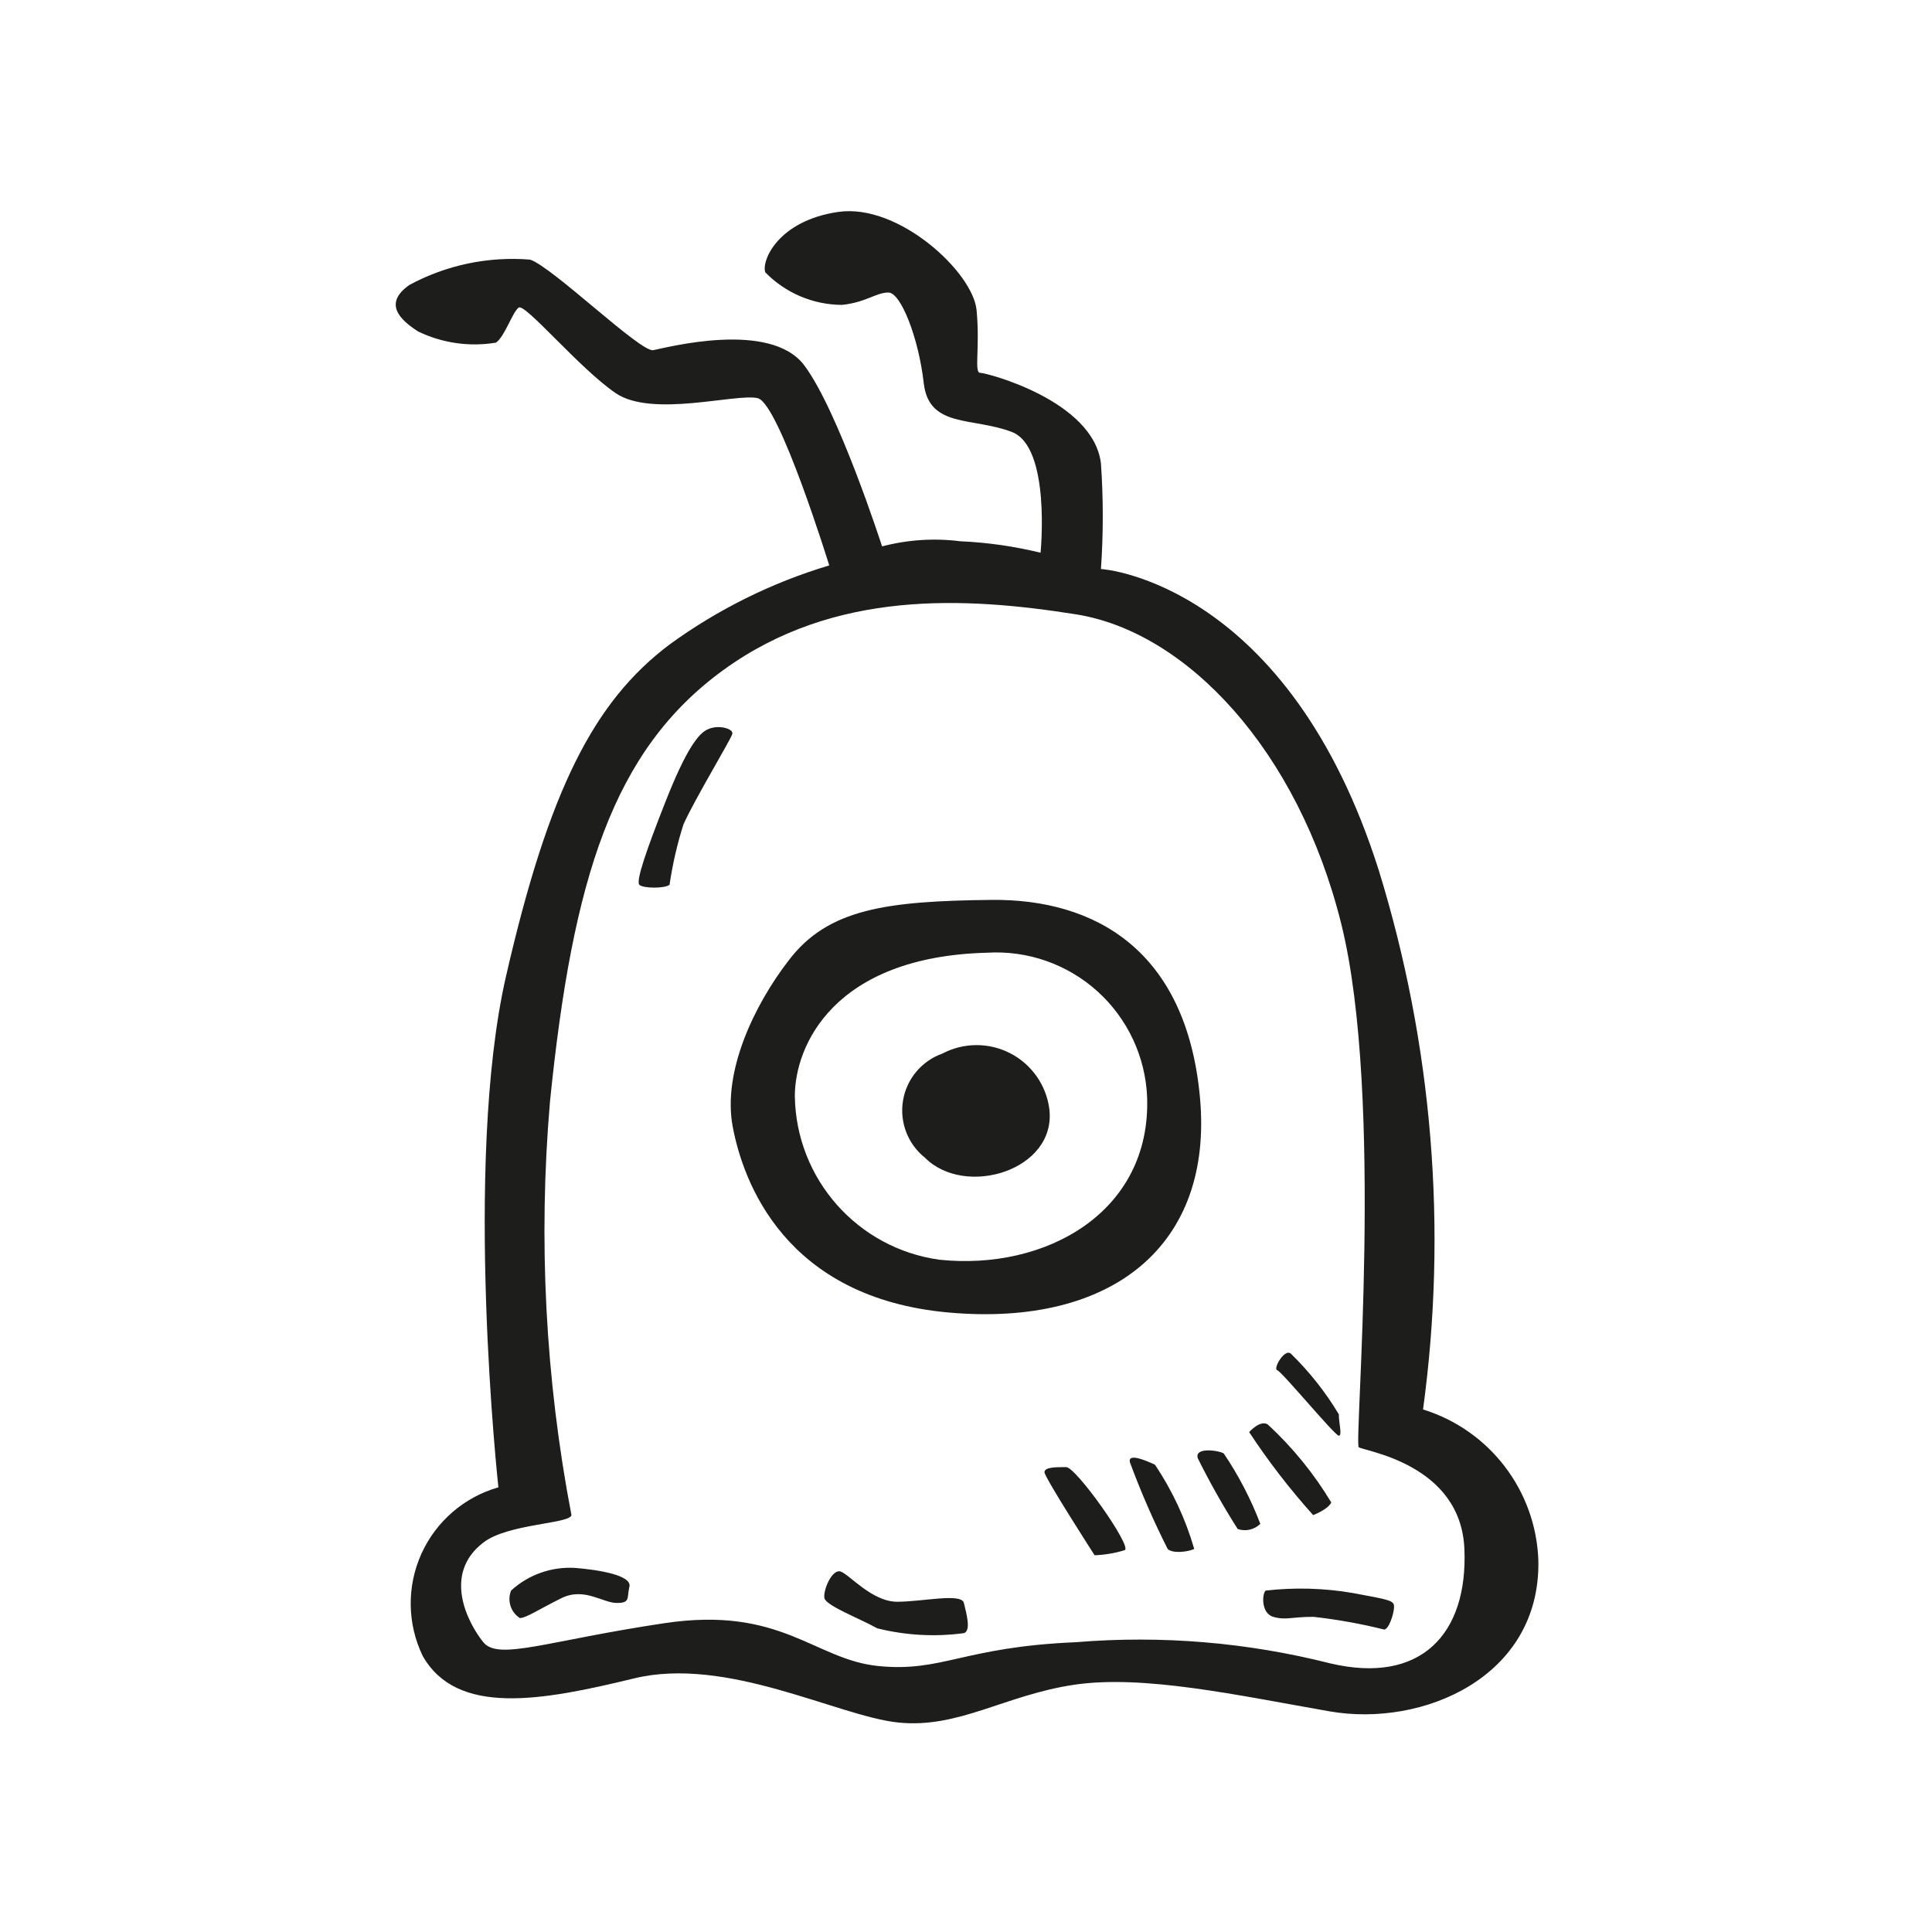
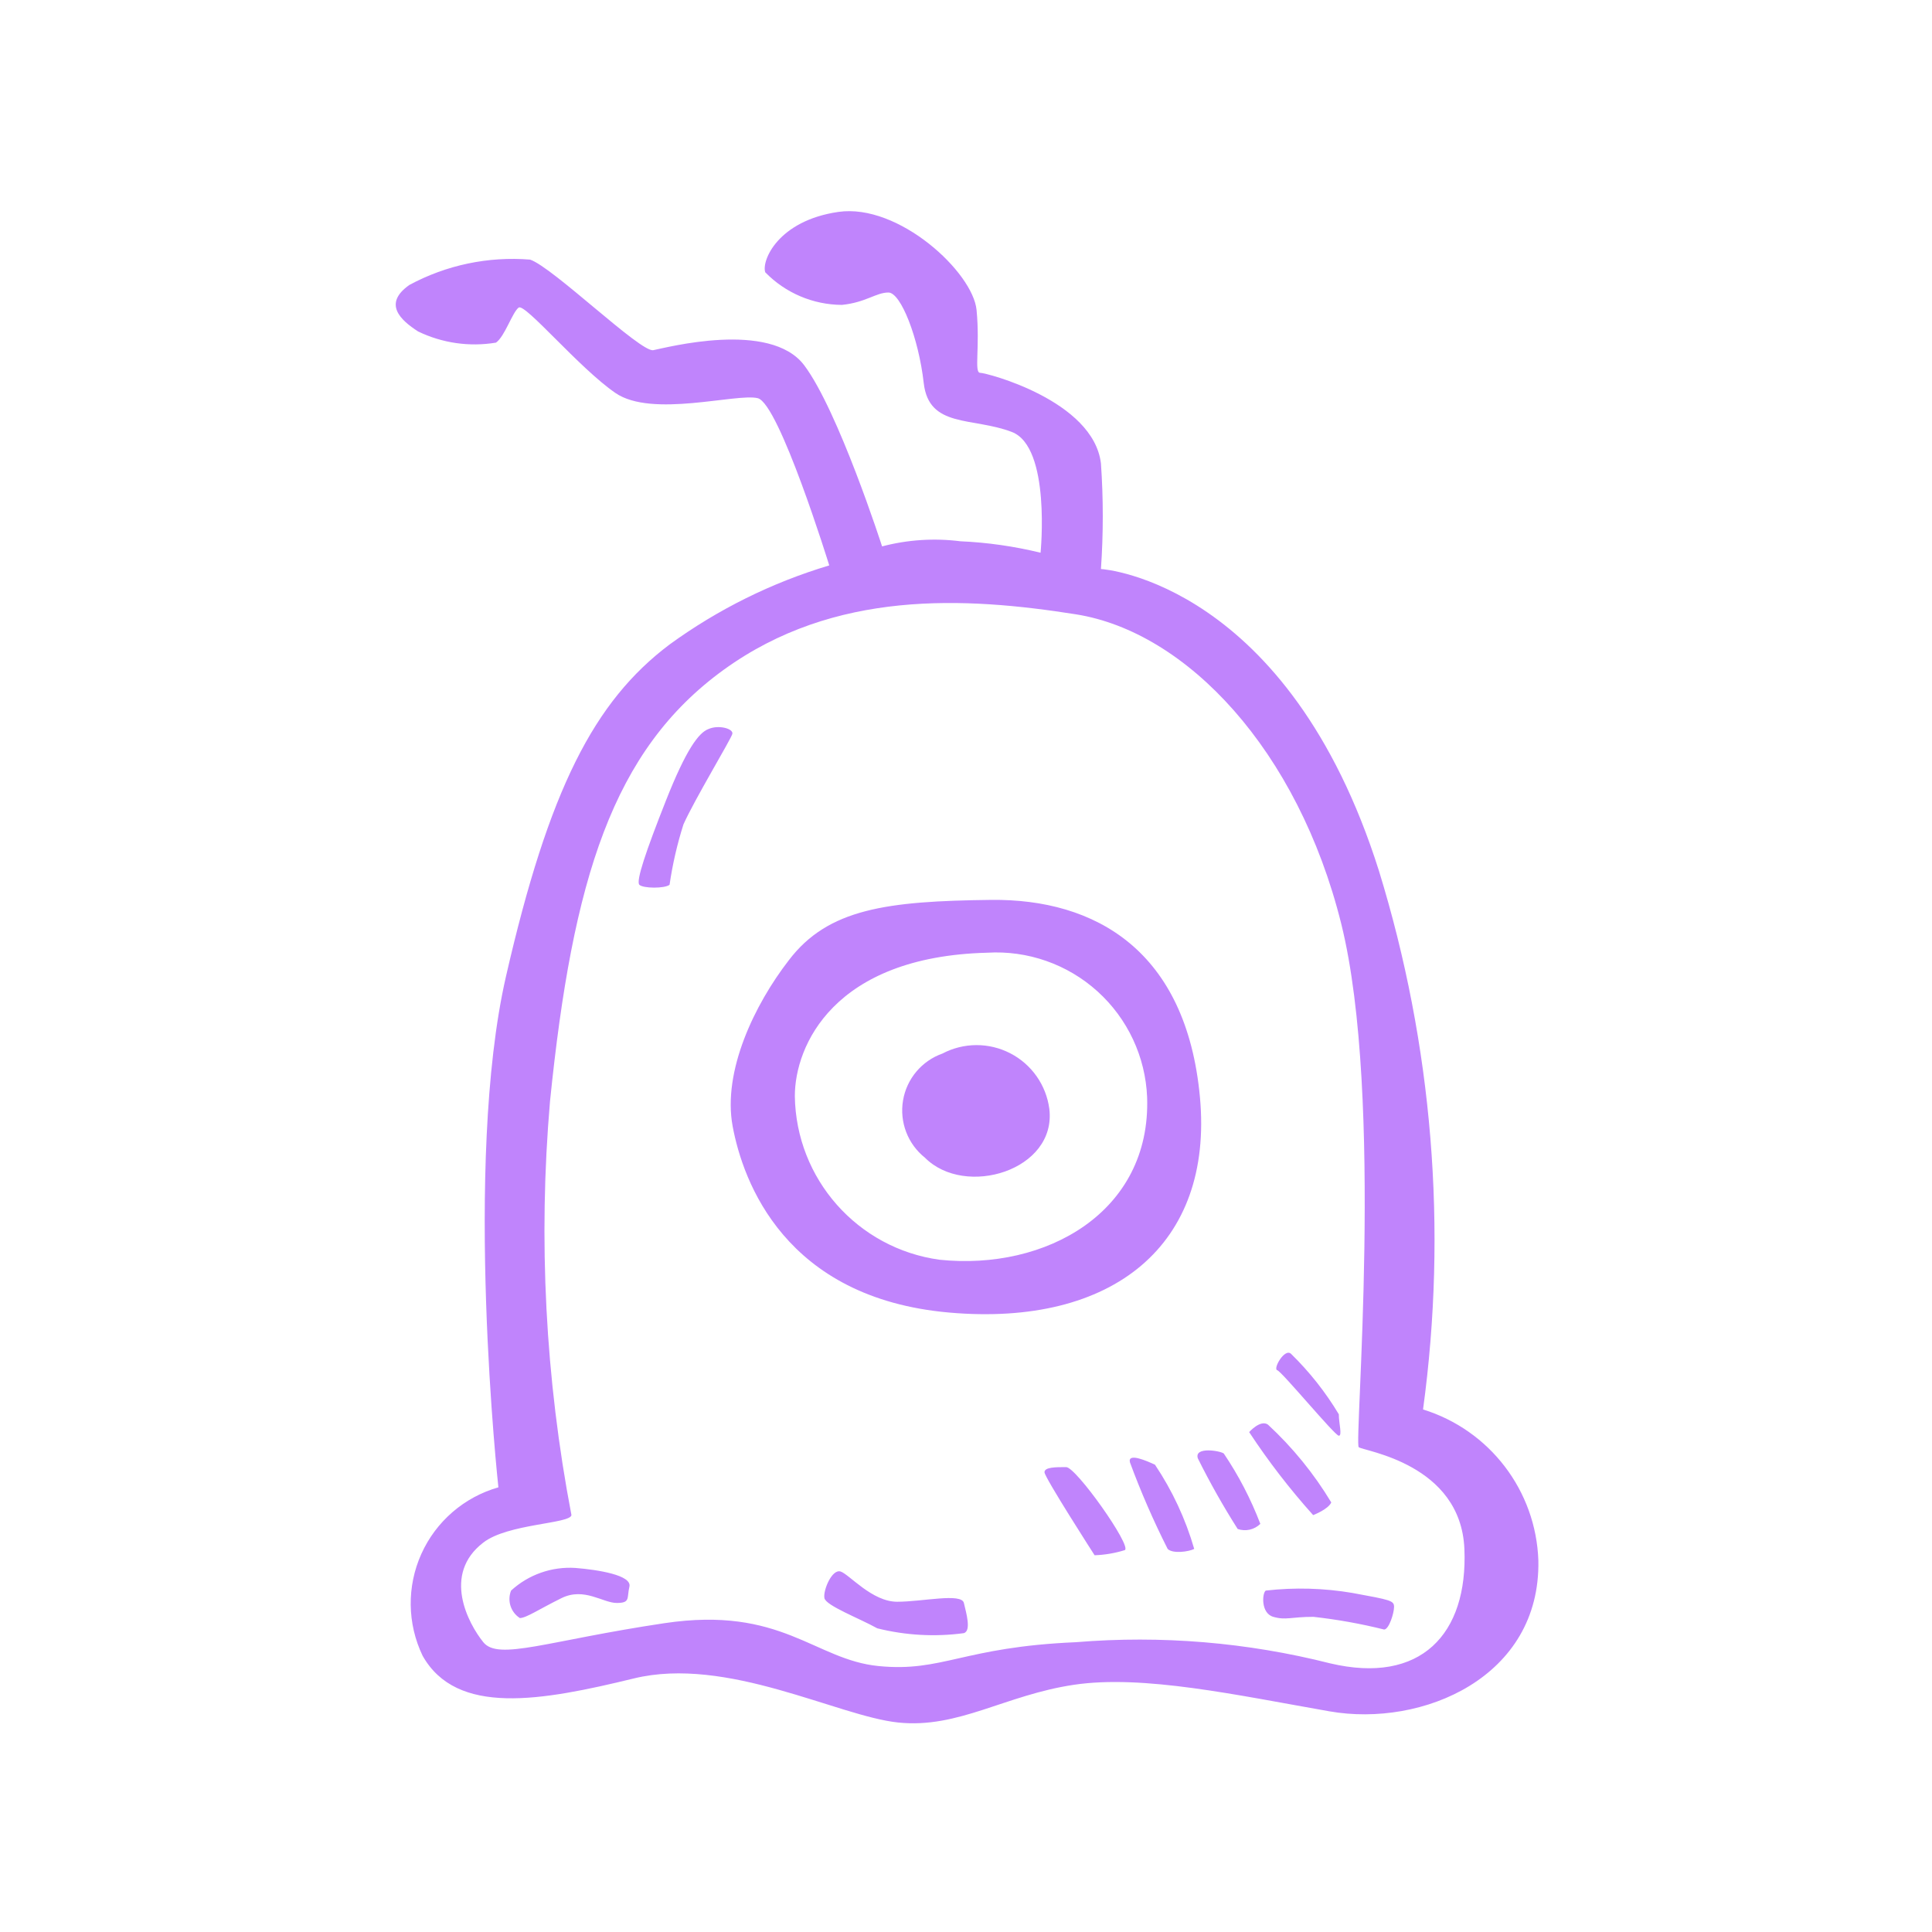
<svg xmlns="http://www.w3.org/2000/svg" width="800px" height="800px" viewBox="0 0 64 64">
-   <path d="m47.14 46.69a41.54 41.54 0 0 0 -1.46-17.84c-3-9.5-9.08-10-9.21-10a25.15 25.15 0 0 0 0-3.5c-.25-2.08-3.79-3-4-3s0-.83-.12-2.08-2.58-3.54-4.58-3.25-2.55 1.62-2.42 2a3.57 3.57 0 0 0 2.54 1.08c.79-.08 1.13-.41 1.54-.41s1 1.5 1.17 3 1.62 1.12 2.92 1.62.95 4 .95 4a13.71 13.71 0 0 0 -2.66-.38 6.82 6.82 0 0 0 -2.59.17s-1.45-4.5-2.58-6-4.58-.58-5-.5-3.33-2.75-4.08-3a7.2 7.2 0 0 0 -4 .84c-.88.62-.3 1.16.29 1.54a4.3 4.3 0 0 0 2.58.37c.29-.2.54-1 .75-1.16s2 2 3.21 2.83 4 0 4.71.17 2.37 5.54 2.37 5.54a17.54 17.54 0 0 0 -5.29 2.62c-2.5 1.88-4 4.8-5.42 11s-.25 16.92-.25 16.92a4 4 0 0 0 -2.51 5.58c1.13 2 3.92 1.5 7 .75s6.75 1.25 8.75 1.46 3.54-.91 5.83-1.25 5.38.34 8.46.88 7-1.13 6.92-5a5.43 5.43 0 0 0 -3.82-5zm-3.08 8.41a25.69 25.69 0 0 0 -8.42-.7c-3.75.16-4.42 1-6.54.79s-3.21-2-7.09-1.42-5.5 1.25-6 .63-1.37-2.25 0-3.3c.81-.63 2.88-.62 2.92-.91a50.07 50.07 0 0 1 -.71-13.71c.75-7.38 2.08-11.63 5.75-14.29s8-2.42 11.67-1.84 7.36 4.5 8.79 10.25.42 17.21.58 17.34 3.38.54 3.5 3.37-1.45 4.5-4.45 3.79zm-25-3.16a2.88 2.88 0 0 0 -2.13.75.75.75 0 0 0 .29.91c.21 0 .63-.29 1.38-.66s1.37.16 1.83.16.33-.16.42-.54-1.04-.56-1.79-.62zm10.66 1.12c-.83 0-1.58-.9-1.87-1s-.59.63-.54.88 1.16.67 1.75 1a7.63 7.63 0 0 0 2.87.16c.25-.08.08-.66 0-1s-1.37-.04-2.21-.04zm15.09-.29a10.2 10.2 0 0 0 -2.88-.08c-.12.08-.17.75.25.87s.58 0 1.33 0a17.81 17.81 0 0 1 2.34.42c.16 0 .33-.54.33-.75s-.12-.23-1.37-.46zm-9.5-4.17c-.34 0-.71 0-.71.17s1.66 2.75 1.66 2.75a3.84 3.84 0 0 0 1-.17c.25-.12-1.64-2.79-1.95-2.75zm2.12-.16a27.42 27.42 0 0 0 1.25 2.87c.17.17.71.09.88 0a10 10 0 0 0 -1.3-2.79c-.26-.12-.91-.41-.83-.08zm2.25-.13a25.6 25.6 0 0 0 1.32 2.34.73.73 0 0 0 .75-.17 11.46 11.46 0 0 0 -1.21-2.33c-.11-.09-.99-.24-.86.16zm4.42 1.46a11.79 11.79 0 0 0 -2.1-2.58c-.25-.17-.62.25-.62.25a23.31 23.31 0 0 0 2.12 2.75s.5-.19.6-.42zm.25-2.21c.12 0 0-.41 0-.71a9.94 9.94 0 0 0 -1.58-2c-.21-.21-.61.5-.46.54s1.91 2.17 2.04 2.17zm-20.88-23.41c-.33.12-.75.7-1.41 2.37s-1 2.67-.88 2.79.83.13 1 0a12.58 12.58 0 0 1 .46-2c.37-.83 1.58-2.83 1.62-3s-.45-.31-.79-.16zm16.28 12.2c-.45-4.87-3.47-6.58-6.92-6.54s-5.4.29-6.7 2c-1.13 1.46-2.2 3.67-1.86 5.5s1.73 5.69 7.17 6.17 8.76-2.25 8.31-7.13zm-8.63 5.38a5.55 5.55 0 0 1 -4.79-5.42c0-1.66 1.28-4.62 6.37-4.75a5 5 0 0 1 5.3 4.79c.13 3.8-3.35 5.75-6.88 5.38zm.1-6.83a2 2 0 0 0 -.58 3.45c1.33 1.34 4.37.42 4.12-1.62a2.43 2.43 0 0 0 -3.54-1.83z" fill="#1d1d1b" />
+   <path d="m47.14 46.69a41.54 41.54 0 0 0 -1.46-17.84c-3-9.5-9.08-10-9.21-10a25.15 25.15 0 0 0 0-3.5c-.25-2.08-3.79-3-4-3s0-.83-.12-2.08-2.58-3.54-4.58-3.25-2.55 1.62-2.42 2a3.57 3.57 0 0 0 2.54 1.08c.79-.08 1.13-.41 1.54-.41s1 1.5 1.17 3 1.62 1.12 2.92 1.62.95 4 .95 4a13.71 13.71 0 0 0 -2.66-.38 6.82 6.82 0 0 0 -2.59.17s-1.45-4.5-2.58-6-4.58-.58-5-.5-3.33-2.75-4.08-3a7.2 7.2 0 0 0 -4 .84c-.88.62-.3 1.16.29 1.54a4.3 4.3 0 0 0 2.58.37c.29-.2.54-1 .75-1.16s2 2 3.21 2.83 4 0 4.71.17 2.37 5.54 2.37 5.54a17.54 17.54 0 0 0 -5.29 2.62c-2.5 1.88-4 4.8-5.42 11s-.25 16.92-.25 16.92a4 4 0 0 0 -2.51 5.58c1.13 2 3.92 1.5 7 .75s6.75 1.25 8.75 1.46 3.54-.91 5.83-1.25 5.38.34 8.46.88 7-1.13 6.92-5a5.43 5.43 0 0 0 -3.82-5zm-3.08 8.41a25.69 25.69 0 0 0 -8.42-.7c-3.75.16-4.42 1-6.54.79s-3.21-2-7.09-1.42-5.5 1.25-6 .63-1.37-2.25 0-3.3c.81-.63 2.88-.62 2.92-.91a50.07 50.07 0 0 1 -.71-13.71c.75-7.38 2.08-11.63 5.75-14.29s8-2.42 11.67-1.84 7.36 4.5 8.79 10.25.42 17.21.58 17.34 3.38.54 3.5 3.37-1.45 4.5-4.45 3.79zm-25-3.16a2.88 2.88 0 0 0 -2.13.75.75.75 0 0 0 .29.91c.21 0 .63-.29 1.38-.66s1.37.16 1.83.16.33-.16.42-.54-1.04-.56-1.79-.62zm10.66 1.12c-.83 0-1.58-.9-1.87-1s-.59.63-.54.88 1.16.67 1.75 1a7.63 7.63 0 0 0 2.87.16c.25-.08.08-.66 0-1s-1.37-.04-2.21-.04zm15.09-.29a10.2 10.2 0 0 0 -2.88-.08c-.12.08-.17.75.25.87s.58 0 1.33 0a17.81 17.81 0 0 1 2.34.42c.16 0 .33-.54.33-.75s-.12-.23-1.37-.46zm-9.5-4.17c-.34 0-.71 0-.71.17s1.66 2.75 1.66 2.75a3.84 3.84 0 0 0 1-.17c.25-.12-1.64-2.79-1.95-2.75zm2.12-.16a27.42 27.42 0 0 0 1.25 2.87c.17.17.71.09.88 0a10 10 0 0 0 -1.3-2.79c-.26-.12-.91-.41-.83-.08zm2.25-.13a25.6 25.6 0 0 0 1.32 2.34.73.73 0 0 0 .75-.17 11.46 11.46 0 0 0 -1.21-2.33c-.11-.09-.99-.24-.86.16zm4.42 1.46a11.79 11.79 0 0 0 -2.1-2.58c-.25-.17-.62.25-.62.25a23.31 23.31 0 0 0 2.12 2.75s.5-.19.6-.42zm.25-2.21c.12 0 0-.41 0-.71a9.94 9.94 0 0 0 -1.58-2c-.21-.21-.61.5-.46.54s1.91 2.17 2.04 2.17zm-20.88-23.41c-.33.12-.75.7-1.41 2.37s-1 2.67-.88 2.79.83.13 1 0a12.58 12.58 0 0 1 .46-2c.37-.83 1.58-2.83 1.62-3s-.45-.31-.79-.16zm16.28 12.2c-.45-4.87-3.47-6.58-6.92-6.54s-5.4.29-6.7 2c-1.13 1.46-2.2 3.67-1.86 5.5s1.73 5.69 7.17 6.17 8.76-2.25 8.31-7.13zm-8.63 5.38a5.55 5.55 0 0 1 -4.79-5.42c0-1.66 1.28-4.62 6.37-4.75a5 5 0 0 1 5.3 4.79c.13 3.8-3.35 5.75-6.88 5.38zm.1-6.83a2 2 0 0 0 -.58 3.45c1.33 1.34 4.37.42 4.12-1.62a2.43 2.43 0 0 0 -3.54-1.83z" fill="#c084fc" />
</svg>
